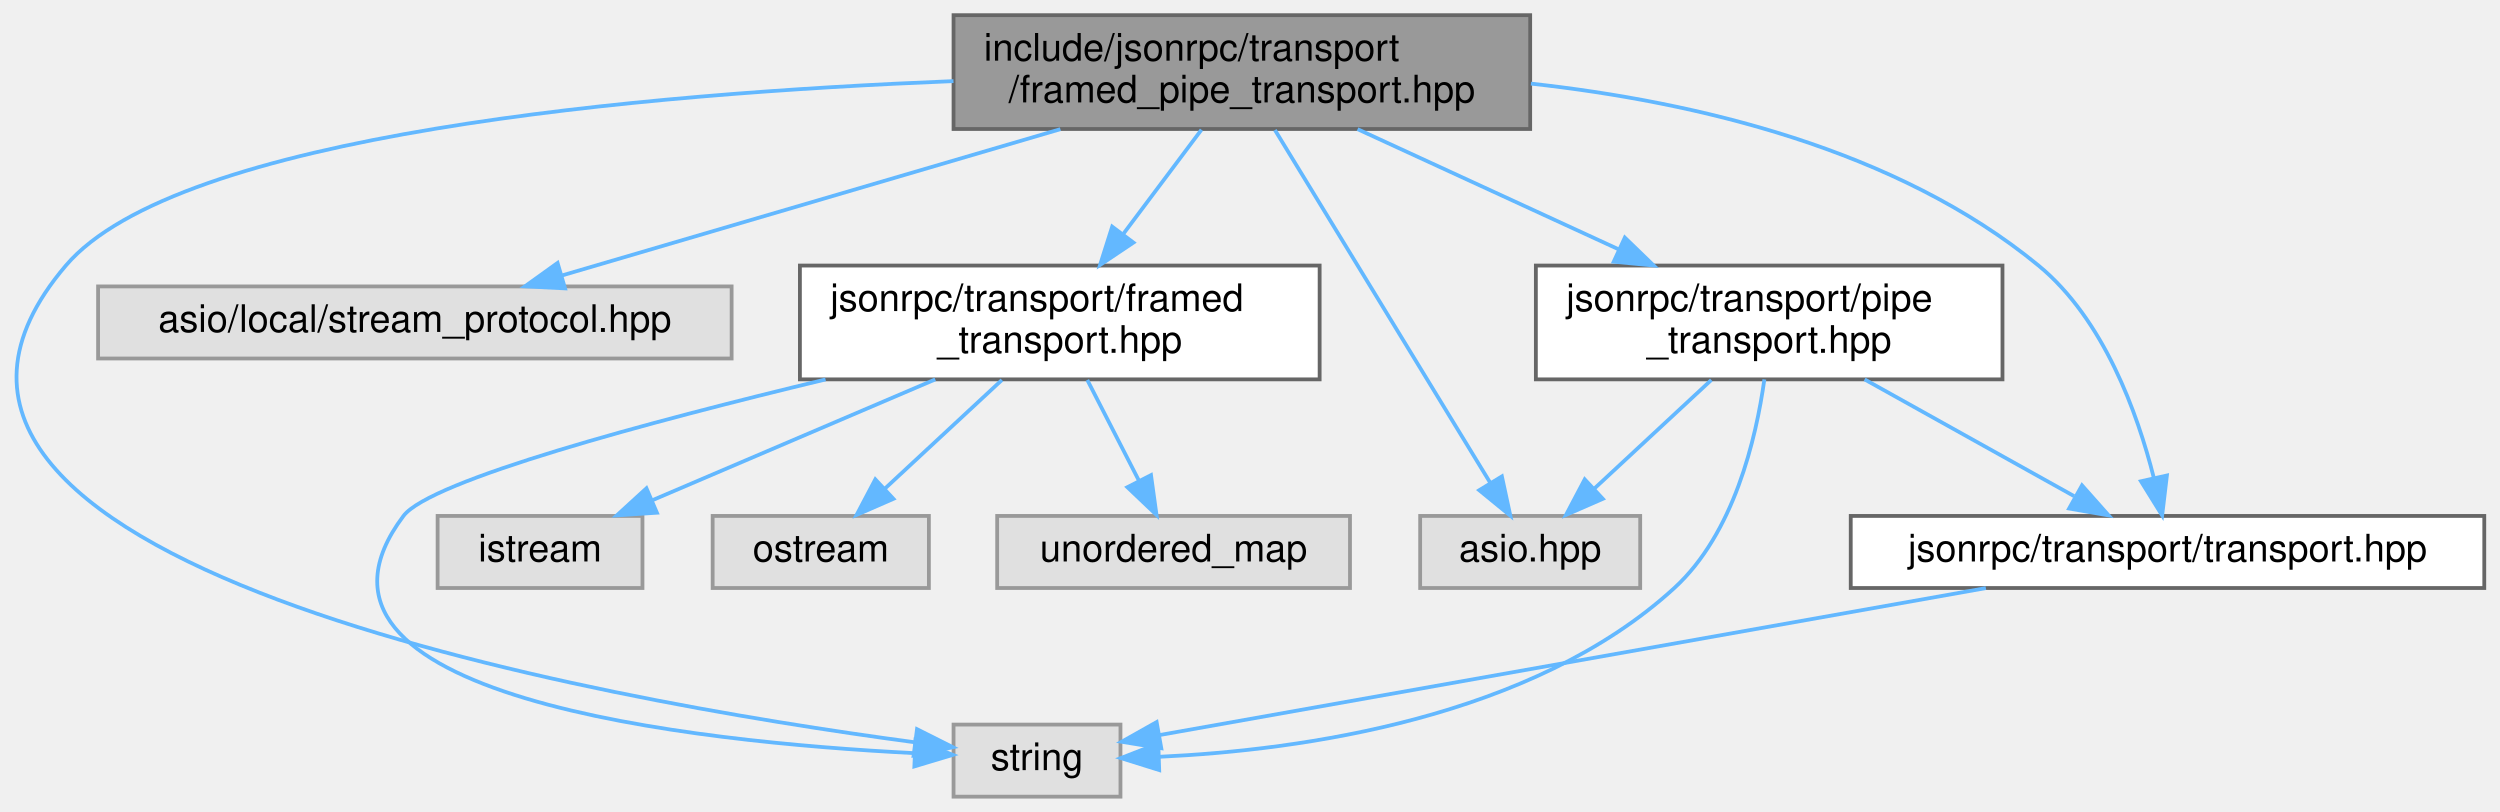
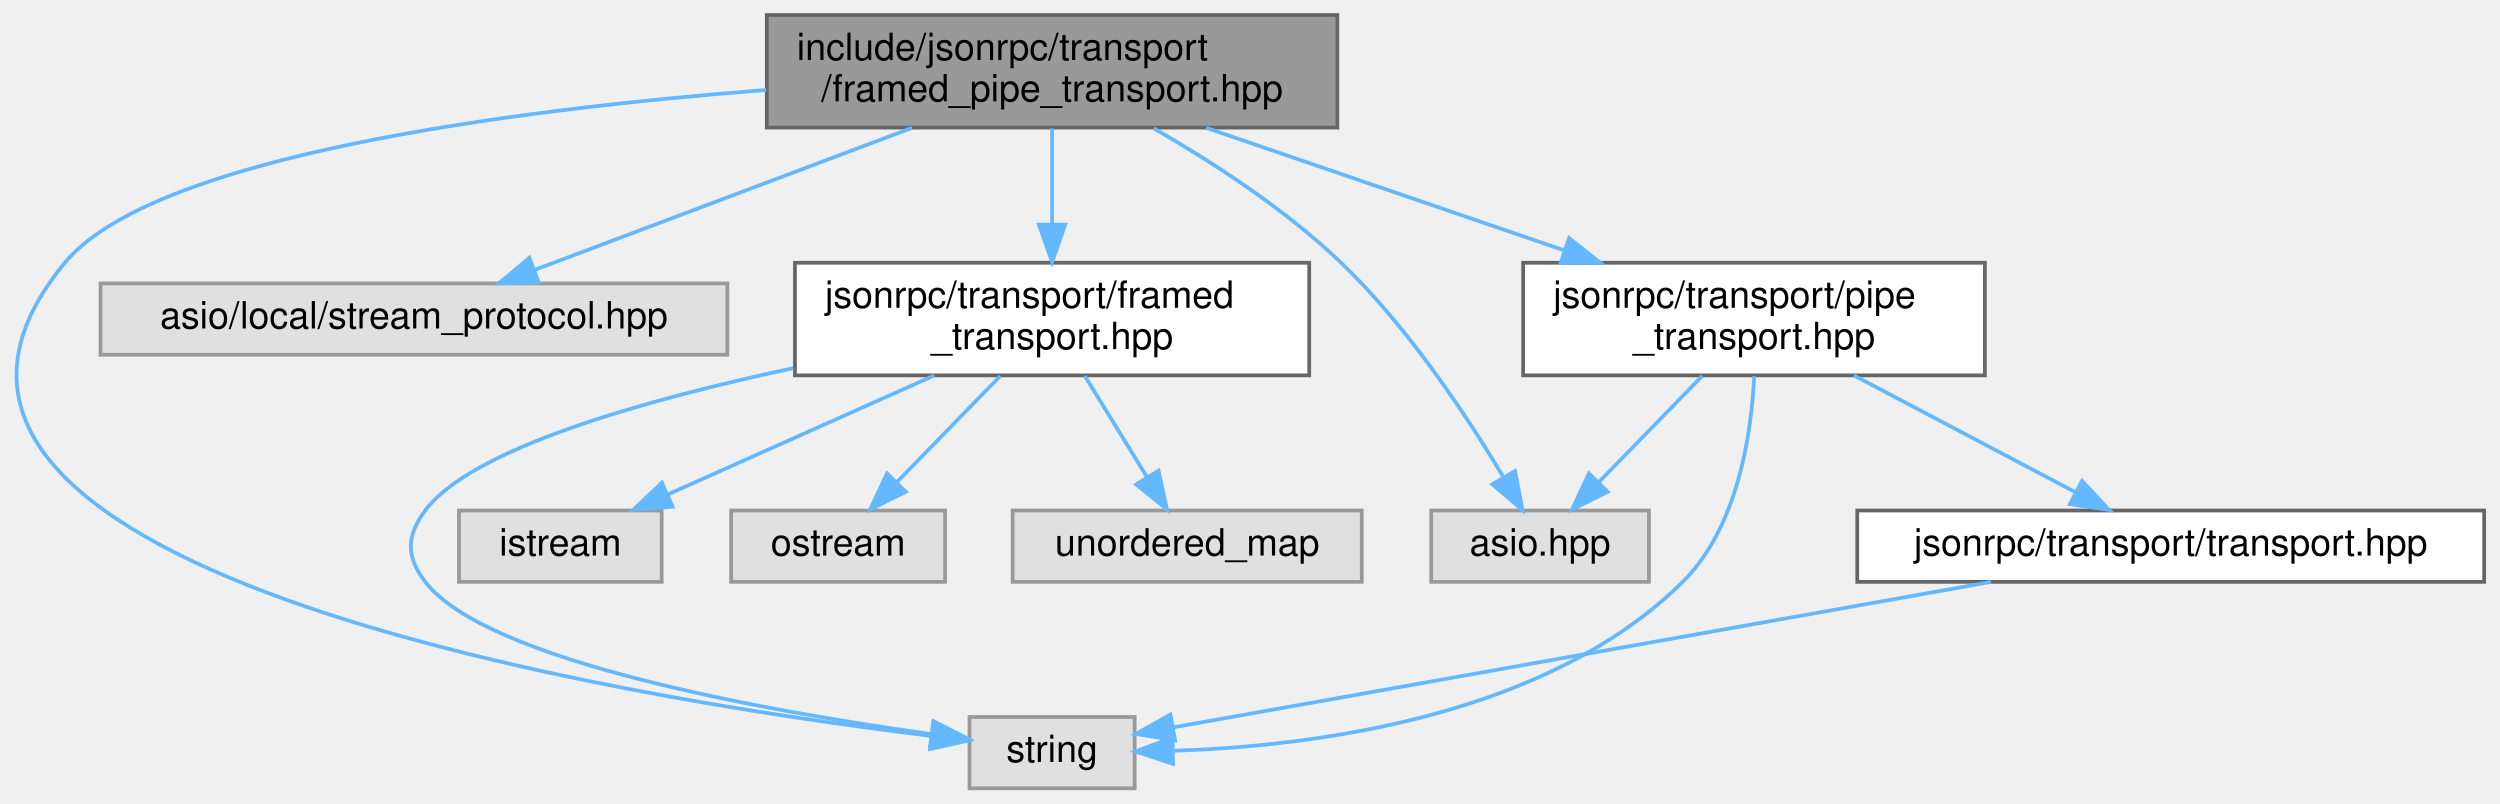
- <svg xmlns="http://www.w3.org/2000/svg" xmlns:xlink="http://www.w3.org/1999/xlink" width="659pt" height="214pt" viewBox="0.00 0.00 658.71 214.00">
+ <svg xmlns="http://www.w3.org/2000/svg" xmlns:xlink="http://www.w3.org/1999/xlink" width="666pt" height="214pt" viewBox="0.00 0.00 665.55 214.00">
  <g id="graph0" class="graph" transform="scale(1 1) rotate(0) translate(4 210)">
    <g id="Node000001" class="node">
      <g id="a_Node000001">
        <a xlink:title=" ">
-           <polygon fill="#999999" stroke="#666666" points="399.21,-206 247.21,-206 247.21,-176 399.21,-176 399.21,-206" />
-           <text text-anchor="start" x="255.21" y="-194" font-family="Helvetica,sans-Serif" font-size="10.00">include/jsonrpc/transport</text>
-           <text text-anchor="middle" x="323.21" y="-183" font-family="Helvetica,sans-Serif" font-size="10.00">/framed_pipe_transport.hpp</text>
+           <polygon fill="#999999" stroke="#666666" points="352.05,-206 200.05,-206 200.05,-176 352.05,-176 352.05,-206" />
+           <text text-anchor="start" x="208.05" y="-194" font-family="Helvetica,sans-Serif" font-size="10.00">include/jsonrpc/transport</text>
+           <text text-anchor="middle" x="276.05" y="-183" font-family="Helvetica,sans-Serif" font-size="10.00">/framed_pipe_transport.hpp</text>
        </a>
      </g>
    </g>
    <g id="Node000002" class="node">
      <g id="a_Node000002">
        <a xlink:title=" ">
-           <polygon fill="#e0e0e0" stroke="#999999" points="428.21,-74 370.21,-74 370.21,-55 428.21,-55 428.21,-74" />
-           <text text-anchor="middle" x="399.21" y="-62" font-family="Helvetica,sans-Serif" font-size="10.00">asio.hpp</text>
+           <polygon fill="#e0e0e0" stroke="#999999" points="435.05,-74 377.05,-74 377.05,-55 435.05,-55 435.05,-74" />
+           <text text-anchor="middle" x="406.05" y="-62" font-family="Helvetica,sans-Serif" font-size="10.00">asio.hpp</text>
        </a>
      </g>
    </g>
    <g id="edge1_Node000001_Node000002" class="edge">
      <g id="a_edge1_Node000001_Node000002">
        <a xlink:title=" ">
-           <path fill="none" stroke="#63b8ff" d="M331.93,-175.72C345.97,-152.71 373.55,-107.53 388.67,-82.76" />
-           <polygon fill="#63b8ff" stroke="#63b8ff" points="391.75,-84.43 393.98,-74.07 385.78,-80.78 391.75,-84.43" />
+           <path fill="none" stroke="#63b8ff" d="M303.14,-175.8C318.77,-166.81 338.21,-154.23 353.05,-140 370.89,-122.9 386.63,-99.05 396.23,-82.98" />
+           <polygon fill="#63b8ff" stroke="#63b8ff" points="399.39,-84.51 401.38,-74.11 393.33,-81 399.39,-84.51" />
        </a>
      </g>
    </g>
    <g id="Node000003" class="node">
      <g id="a_Node000003">
        <a xlink:title=" ">
-           <polygon fill="#e0e0e0" stroke="#999999" points="188.71,-134.5 21.71,-134.5 21.71,-115.5 188.71,-115.5 188.71,-134.5" />
-           <text text-anchor="middle" x="105.21" y="-122.5" font-family="Helvetica,sans-Serif" font-size="10.00">asio/local/stream_protocol.hpp</text>
+           <polygon fill="#e0e0e0" stroke="#999999" points="189.55,-134.5 22.55,-134.5 22.55,-115.5 189.55,-115.5 189.55,-134.5" />
+           <text text-anchor="middle" x="106.05" y="-122.5" font-family="Helvetica,sans-Serif" font-size="10.00">asio/local/stream_protocol.hpp</text>
        </a>
      </g>
    </g>
    <g id="edge2_Node000001_Node000003" class="edge">
      <g id="a_edge2_Node000001_Node000003">
        <a xlink:title=" ">
-           <path fill="none" stroke="#63b8ff" d="M275.37,-175.95C235.96,-164.38 180.78,-148.18 144.06,-137.41" />
-           <polygon fill="#63b8ff" stroke="#63b8ff" points="144.8,-133.98 134.22,-134.52 142.83,-140.69 144.8,-133.98" />
+           <path fill="none" stroke="#63b8ff" d="M238.74,-175.95C208.67,-164.63 166.81,-148.88 138.2,-138.1" />
+           <polygon fill="#63b8ff" stroke="#63b8ff" points="139.27,-134.77 128.67,-134.52 136.8,-141.32 139.27,-134.77" />
        </a>
      </g>
    </g>
    <g id="Node000004" class="node">
      <g id="a_Node000004">
        <a xlink:title=" ">
-           <polygon fill="#e0e0e0" stroke="#999999" points="291.21,-19 247.21,-19 247.21,0 291.21,0 291.21,-19" />
-           <text text-anchor="middle" x="269.21" y="-7" font-family="Helvetica,sans-Serif" font-size="10.00">string</text>
+           <polygon fill="#e0e0e0" stroke="#999999" points="298.05,-19 254.05,-19 254.05,0 298.05,0 298.05,-19" />
+           <text text-anchor="middle" x="276.05" y="-7" font-family="Helvetica,sans-Serif" font-size="10.00">string</text>
        </a>
      </g>
    </g>
    <g id="edge3_Node000001_Node000004" class="edge">
      <g id="a_edge3_Node000001_Node000004">
        <a xlink:title=" ">
-           <path fill="none" stroke="#63b8ff" d="M247.19,-188.62C165.28,-185.34 42.68,-174.6 13.21,-140 -53.54,-61.62 154.37,-25.39 236.94,-14.34" />
-           <polygon fill="#63b8ff" stroke="#63b8ff" points="237.58,-17.79 247.05,-13.03 236.68,-10.84 237.58,-17.79" />
+           <path fill="none" stroke="#63b8ff" d="M199.9,-186.04C130.86,-180.66 36.43,-168.24 13.05,-140 -54.25,-58.7 160.07,-24.14 243.91,-13.94" />
+           <polygon fill="#63b8ff" stroke="#63b8ff" points="244.4,-17.41 253.92,-12.76 243.58,-10.46 244.4,-17.41" />
        </a>
      </g>
    </g>
    <g id="Node000005" class="node">
      <g id="a_Node000005">
        <a xlink:href="framed__transport_8hpp.html" target="_top" xlink:title=" ">
-           <polygon fill="white" stroke="#666666" points="343.71,-140 206.71,-140 206.71,-110 343.71,-110 343.71,-140" />
-           <text text-anchor="start" x="214.71" y="-128" font-family="Helvetica,sans-Serif" font-size="10.00">jsonrpc/transport/framed</text>
-           <text text-anchor="middle" x="275.21" y="-117" font-family="Helvetica,sans-Serif" font-size="10.00">_transport.hpp</text>
+           <polygon fill="white" stroke="#666666" points="344.55,-140 207.55,-140 207.55,-110 344.55,-110 344.55,-140" />
+           <text text-anchor="start" x="215.55" y="-128" font-family="Helvetica,sans-Serif" font-size="10.00">jsonrpc/transport/framed</text>
+           <text text-anchor="middle" x="276.05" y="-117" font-family="Helvetica,sans-Serif" font-size="10.00">_transport.hpp</text>
        </a>
      </g>
    </g>
    <g id="edge4_Node000001_Node000005" class="edge">
      <g id="a_edge4_Node000001_Node000005">
        <a xlink:title=" ">
-           <path fill="none" stroke="#63b8ff" d="M312.56,-175.8C306.53,-167.76 298.85,-157.53 292.03,-148.43" />
-           <polygon fill="#63b8ff" stroke="#63b8ff" points="294.63,-146.06 285.83,-140.16 289.03,-150.26 294.63,-146.06" />
+           <path fill="none" stroke="#63b8ff" d="M276.05,-175.8C276.05,-168.34 276.05,-158.99 276.05,-150.41" />
+           <polygon fill="#63b8ff" stroke="#63b8ff" points="279.55,-150.16 276.05,-140.16 272.55,-150.16 279.55,-150.16" />
        </a>
      </g>
    </g>
    <g id="Node000009" class="node">
      <g id="a_Node000009">
        <a xlink:href="pipe__transport_8hpp.html" target="_top" xlink:title=" ">
-           <polygon fill="white" stroke="#666666" points="523.71,-140 400.71,-140 400.71,-110 523.71,-110 523.71,-140" />
-           <text text-anchor="start" x="408.71" y="-128" font-family="Helvetica,sans-Serif" font-size="10.00">jsonrpc/transport/pipe</text>
-           <text text-anchor="middle" x="462.21" y="-117" font-family="Helvetica,sans-Serif" font-size="10.00">_transport.hpp</text>
+           <polygon fill="white" stroke="#666666" points="524.55,-140 401.55,-140 401.55,-110 524.55,-110 524.55,-140" />
+           <text text-anchor="start" x="409.55" y="-128" font-family="Helvetica,sans-Serif" font-size="10.00">jsonrpc/transport/pipe</text>
+           <text text-anchor="middle" x="463.05" y="-117" font-family="Helvetica,sans-Serif" font-size="10.00">_transport.hpp</text>
        </a>
      </g>
    </g>
    <g id="edge9_Node000001_Node000009" class="edge">
      <g id="a_edge9_Node000001_Node000009">
        <a xlink:title=" ">
-           <path fill="none" stroke="#63b8ff" d="M353.71,-175.95C373.9,-166.66 400.58,-154.38 422.43,-144.32" />
-           <polygon fill="#63b8ff" stroke="#63b8ff" points="424.16,-147.37 431.77,-140.01 421.23,-141.02 424.16,-147.37" />
+           <path fill="none" stroke="#63b8ff" d="M317.09,-175.95C345.1,-166.37 382.4,-153.6 412.28,-143.37" />
+           <polygon fill="#63b8ff" stroke="#63b8ff" points="413.78,-146.56 422.11,-140.01 411.51,-139.94 413.78,-146.56" />
+         </a>
+       </g>
+     </g>
+     <g id="edge7_Node000005_Node000004" class="edge">
+       <g id="a_edge7_Node000005_Node000004">
+         <a xlink:title=" ">
+           <path fill="none" stroke="#63b8ff" d="M207.12,-111.93C166.69,-103.3 121.2,-90.33 109.05,-74 104.01,-67.23 103.91,-61.7 109.05,-55 125.35,-33.79 199.95,-20.54 243.74,-14.45" />
+           <polygon fill="#63b8ff" stroke="#63b8ff" points="244.45,-17.88 253.89,-13.09 243.52,-10.95 244.45,-17.88" />
+         </a>
+       </g>
+     </g>
+     <g id="Node000006" class="node">
+       <g id="a_Node000006">
+         <a xlink:title=" ">
+           <polygon fill="#e0e0e0" stroke="#999999" points="172.05,-74 118.05,-74 118.05,-55 172.05,-55 172.05,-74" />
+           <text text-anchor="middle" x="145.05" y="-62" font-family="Helvetica,sans-Serif" font-size="10.00">istream</text>
+         </a>
+       </g>
+     </g>
+     <g id="edge5_Node000005_Node000006" class="edge">
+       <g id="a_edge5_Node000005_Node000006">
+         <a xlink:title=" ">
+           <path fill="none" stroke="#63b8ff" d="M244.67,-109.99C223.11,-100.36 194.7,-87.67 173.74,-78.31" />
+           <polygon fill="#63b8ff" stroke="#63b8ff" points="174.95,-75.02 164.4,-74.14 172.1,-81.41 174.95,-75.02" />
+         </a>
+       </g>
+     </g>
+     <g id="Node000007" class="node">
+       <g id="a_Node000007">
+         <a xlink:title=" ">
+           <polygon fill="#e0e0e0" stroke="#999999" points="247.55,-74 190.55,-74 190.55,-55 247.55,-55 247.55,-74" />
+           <text text-anchor="middle" x="219.05" y="-62" font-family="Helvetica,sans-Serif" font-size="10.00">ostream</text>
+         </a>
+       </g>
+     </g>
+     <g id="edge6_Node000005_Node000007" class="edge">
+       <g id="a_edge6_Node000005_Node000007">
+         <a xlink:title=" ">
+           <path fill="none" stroke="#63b8ff" d="M262.25,-109.84C253.98,-101.35 243.43,-90.52 234.82,-81.69" />
+           <polygon fill="#63b8ff" stroke="#63b8ff" points="237.08,-78.99 227.59,-74.27 232.06,-83.87 237.08,-78.99" />
+         </a>
+       </g>
+     </g>
+     <g id="Node000008" class="node">
+       <g id="a_Node000008">
+         <a xlink:title=" ">
+           <polygon fill="#e0e0e0" stroke="#999999" points="358.55,-74 265.55,-74 265.55,-55 358.55,-55 358.55,-74" />
+           <text text-anchor="middle" x="312.05" y="-62" font-family="Helvetica,sans-Serif" font-size="10.00">unordered_map</text>
+         </a>
+       </g>
+     </g>
+     <g id="edge8_Node000005_Node000008" class="edge">
+       <g id="a_edge8_Node000005_Node000008">
+         <a xlink:title=" ">
+           <path fill="none" stroke="#63b8ff" d="M284.77,-109.84C289.72,-101.78 295.98,-91.62 301.25,-83.06" />
+           <polygon fill="#63b8ff" stroke="#63b8ff" points="304.4,-84.62 306.66,-74.27 298.43,-80.95 304.4,-84.62" />
+         </a>
+       </g>
+     </g>
+     <g id="edge10_Node000009_Node000002" class="edge">
+       <g id="a_edge10_Node000009_Node000002">
+         <a xlink:title=" ">
+           <path fill="none" stroke="#63b8ff" d="M449.25,-109.84C440.98,-101.35 430.43,-90.52 421.82,-81.69" />
+           <polygon fill="#63b8ff" stroke="#63b8ff" points="424.08,-78.99 414.59,-74.27 419.06,-83.87 424.08,-78.99" />
+         </a>
+       </g>
+     </g>
+     <g id="edge11_Node000009_Node000004" class="edge">
+       <g id="a_edge11_Node000009_Node000004">
+         <a xlink:title=" ">
+           <path fill="none" stroke="#63b8ff" d="M463.09,-109.79C462.34,-94.22 458.71,-69.51 444.05,-55 407.85,-19.16 346.33,-11.24 308.63,-10" />
+           <polygon fill="#63b8ff" stroke="#63b8ff" points="308.27,-6.49 298.21,-9.81 308.14,-13.49 308.27,-6.49" />
        </a>
      </g>
    </g>
    <g id="Node000010" class="node">
      <g id="a_Node000010">
        <a xlink:href="transport_8hpp.html" target="_top" xlink:title=" ">
-           <polygon fill="white" stroke="#666666" points="650.71,-74 483.71,-74 483.71,-55 650.71,-55 650.71,-74" />
-           <text text-anchor="middle" x="567.21" y="-62" font-family="Helvetica,sans-Serif" font-size="10.00">jsonrpc/transport/transport.hpp</text>
-         </a>
-       </g>
-     </g>
-     <g id="edge14_Node000001_Node000010" class="edge">
-       <g id="a_edge14_Node000001_Node000010">
-         <a xlink:title=" ">
-           <path fill="none" stroke="#63b8ff" d="M399.41,-187.96C442.83,-183.16 495.87,-170.71 533.21,-140 550.41,-125.85 559.29,-101.12 563.6,-84.05" />
-           <polygon fill="#63b8ff" stroke="#63b8ff" points="567.05,-84.66 565.8,-74.13 560.21,-83.14 567.05,-84.66" />
-         </a>
-       </g>
-     </g>
-     <g id="edge7_Node000005_Node000004" class="edge">
-       <g id="a_edge7_Node000005_Node000004">
-         <a xlink:title=" ">
-           <path fill="none" stroke="#63b8ff" d="M213.47,-109.98C166.66,-98.72 109.21,-83.31 102.21,-74 66.32,-26.27 178.85,-14.42 236.87,-11.47" />
-           <polygon fill="#63b8ff" stroke="#63b8ff" points="237.19,-14.96 247.02,-11.02 236.88,-7.97 237.19,-14.96" />
-         </a>
-       </g>
-     </g>
-     <g id="Node000006" class="node">
-       <g id="a_Node000006">
-         <a xlink:title=" ">
-           <polygon fill="#e0e0e0" stroke="#999999" points="165.21,-74 111.21,-74 111.21,-55 165.21,-55 165.21,-74" />
-           <text text-anchor="middle" x="138.21" y="-62" font-family="Helvetica,sans-Serif" font-size="10.00">istream</text>
-         </a>
-       </g>
-     </g>
-     <g id="edge5_Node000005_Node000006" class="edge">
-       <g id="a_edge5_Node000005_Node000006">
-         <a xlink:title=" ">
-           <path fill="none" stroke="#63b8ff" d="M242.39,-109.99C219.74,-100.31 189.86,-87.56 167.91,-78.18" />
-           <polygon fill="#63b8ff" stroke="#63b8ff" points="169.01,-74.85 158.44,-74.14 166.26,-81.29 169.01,-74.85" />
-         </a>
-       </g>
-     </g>
-     <g id="Node000007" class="node">
-       <g id="a_Node000007">
-         <a xlink:title=" ">
-           <polygon fill="#e0e0e0" stroke="#999999" points="240.71,-74 183.71,-74 183.71,-55 240.71,-55 240.71,-74" />
-           <text text-anchor="middle" x="212.21" y="-62" font-family="Helvetica,sans-Serif" font-size="10.00">ostream</text>
-         </a>
-       </g>
-     </g>
-     <g id="edge6_Node000005_Node000007" class="edge">
-       <g id="a_edge6_Node000005_Node000007">
-         <a xlink:title=" ">
-           <path fill="none" stroke="#63b8ff" d="M259.96,-109.84C250.63,-101.17 238.67,-90.08 229.06,-81.15" />
-           <polygon fill="#63b8ff" stroke="#63b8ff" points="231.36,-78.51 221.65,-74.27 226.59,-83.64 231.36,-78.51" />
-         </a>
-       </g>
-     </g>
-     <g id="Node000008" class="node">
-       <g id="a_Node000008">
-         <a xlink:title=" ">
-           <polygon fill="#e0e0e0" stroke="#999999" points="351.71,-74 258.71,-74 258.71,-55 351.71,-55 351.71,-74" />
-           <text text-anchor="middle" x="305.21" y="-62" font-family="Helvetica,sans-Serif" font-size="10.00">unordered_map</text>
-         </a>
-       </g>
-     </g>
-     <g id="edge8_Node000005_Node000008" class="edge">
-       <g id="a_edge8_Node000005_Node000008">
-         <a xlink:title=" ">
-           <path fill="none" stroke="#63b8ff" d="M282.47,-109.84C286.56,-101.87 291.7,-91.84 296.06,-83.33" />
-           <polygon fill="#63b8ff" stroke="#63b8ff" points="299.26,-84.76 300.71,-74.27 293.03,-81.57 299.26,-84.76" />
-         </a>
-       </g>
-     </g>
-     <g id="edge10_Node000009_Node000002" class="edge">
-       <g id="a_edge10_Node000009_Node000002">
-         <a xlink:title=" ">
-           <path fill="none" stroke="#63b8ff" d="M446.96,-109.84C437.63,-101.17 425.67,-90.08 416.06,-81.15" />
-           <polygon fill="#63b8ff" stroke="#63b8ff" points="418.36,-78.51 408.65,-74.27 413.59,-83.64 418.36,-78.51" />
-         </a>
-       </g>
-     </g>
-     <g id="edge11_Node000009_Node000004" class="edge">
-       <g id="a_edge11_Node000009_Node000004">
-         <a xlink:title=" ">
-           <path fill="none" stroke="#63b8ff" d="M460.94,-109.99C458.76,-94.35 452.91,-69.36 437.21,-55 399.73,-20.7 338.87,-12.27 301.61,-10.52" />
-           <polygon fill="#63b8ff" stroke="#63b8ff" points="301.42,-7.01 291.3,-10.17 301.18,-14.01 301.42,-7.01" />
+           <polygon fill="white" stroke="#666666" points="657.55,-74 490.55,-74 490.55,-55 657.55,-55 657.55,-74" />
+           <text text-anchor="middle" x="574.05" y="-62" font-family="Helvetica,sans-Serif" font-size="10.00">jsonrpc/transport/transport.hpp</text>
        </a>
      </g>
    </g>
    <g id="edge12_Node000009_Node000010" class="edge">
      <g id="a_edge12_Node000009_Node000010">
        <a xlink:title=" ">
-           <path fill="none" stroke="#63b8ff" d="M487.36,-109.99C504.09,-100.66 525.98,-88.47 542.6,-79.21" />
-           <polygon fill="#63b8ff" stroke="#63b8ff" points="544.67,-82.06 551.7,-74.14 541.26,-75.95 544.67,-82.06" />
+           <path fill="none" stroke="#63b8ff" d="M489.64,-109.99C507.5,-100.58 530.9,-88.24 548.53,-78.95" />
+           <polygon fill="#63b8ff" stroke="#63b8ff" points="550.44,-81.9 557.66,-74.14 547.18,-75.71 550.44,-81.9" />
        </a>
      </g>
    </g>
    <g id="edge13_Node000010_Node000004" class="edge">
      <g id="a_edge13_Node000010_Node000004">
        <a xlink:title=" ">
-           <path fill="none" stroke="#63b8ff" d="M519.33,-54.98C458.22,-44.12 354.15,-25.61 301.6,-16.26" />
-           <polygon fill="#63b8ff" stroke="#63b8ff" points="301.97,-12.77 291.51,-14.47 300.74,-19.66 301.97,-12.77" />
+           <path fill="none" stroke="#63b8ff" d="M526.17,-54.98C465.06,-44.12 360.99,-25.61 308.45,-16.26" />
+           <polygon fill="#63b8ff" stroke="#63b8ff" points="308.81,-12.77 298.35,-14.47 307.58,-19.66 308.81,-12.77" />
        </a>
      </g>
    </g>
  </g>
</svg>
